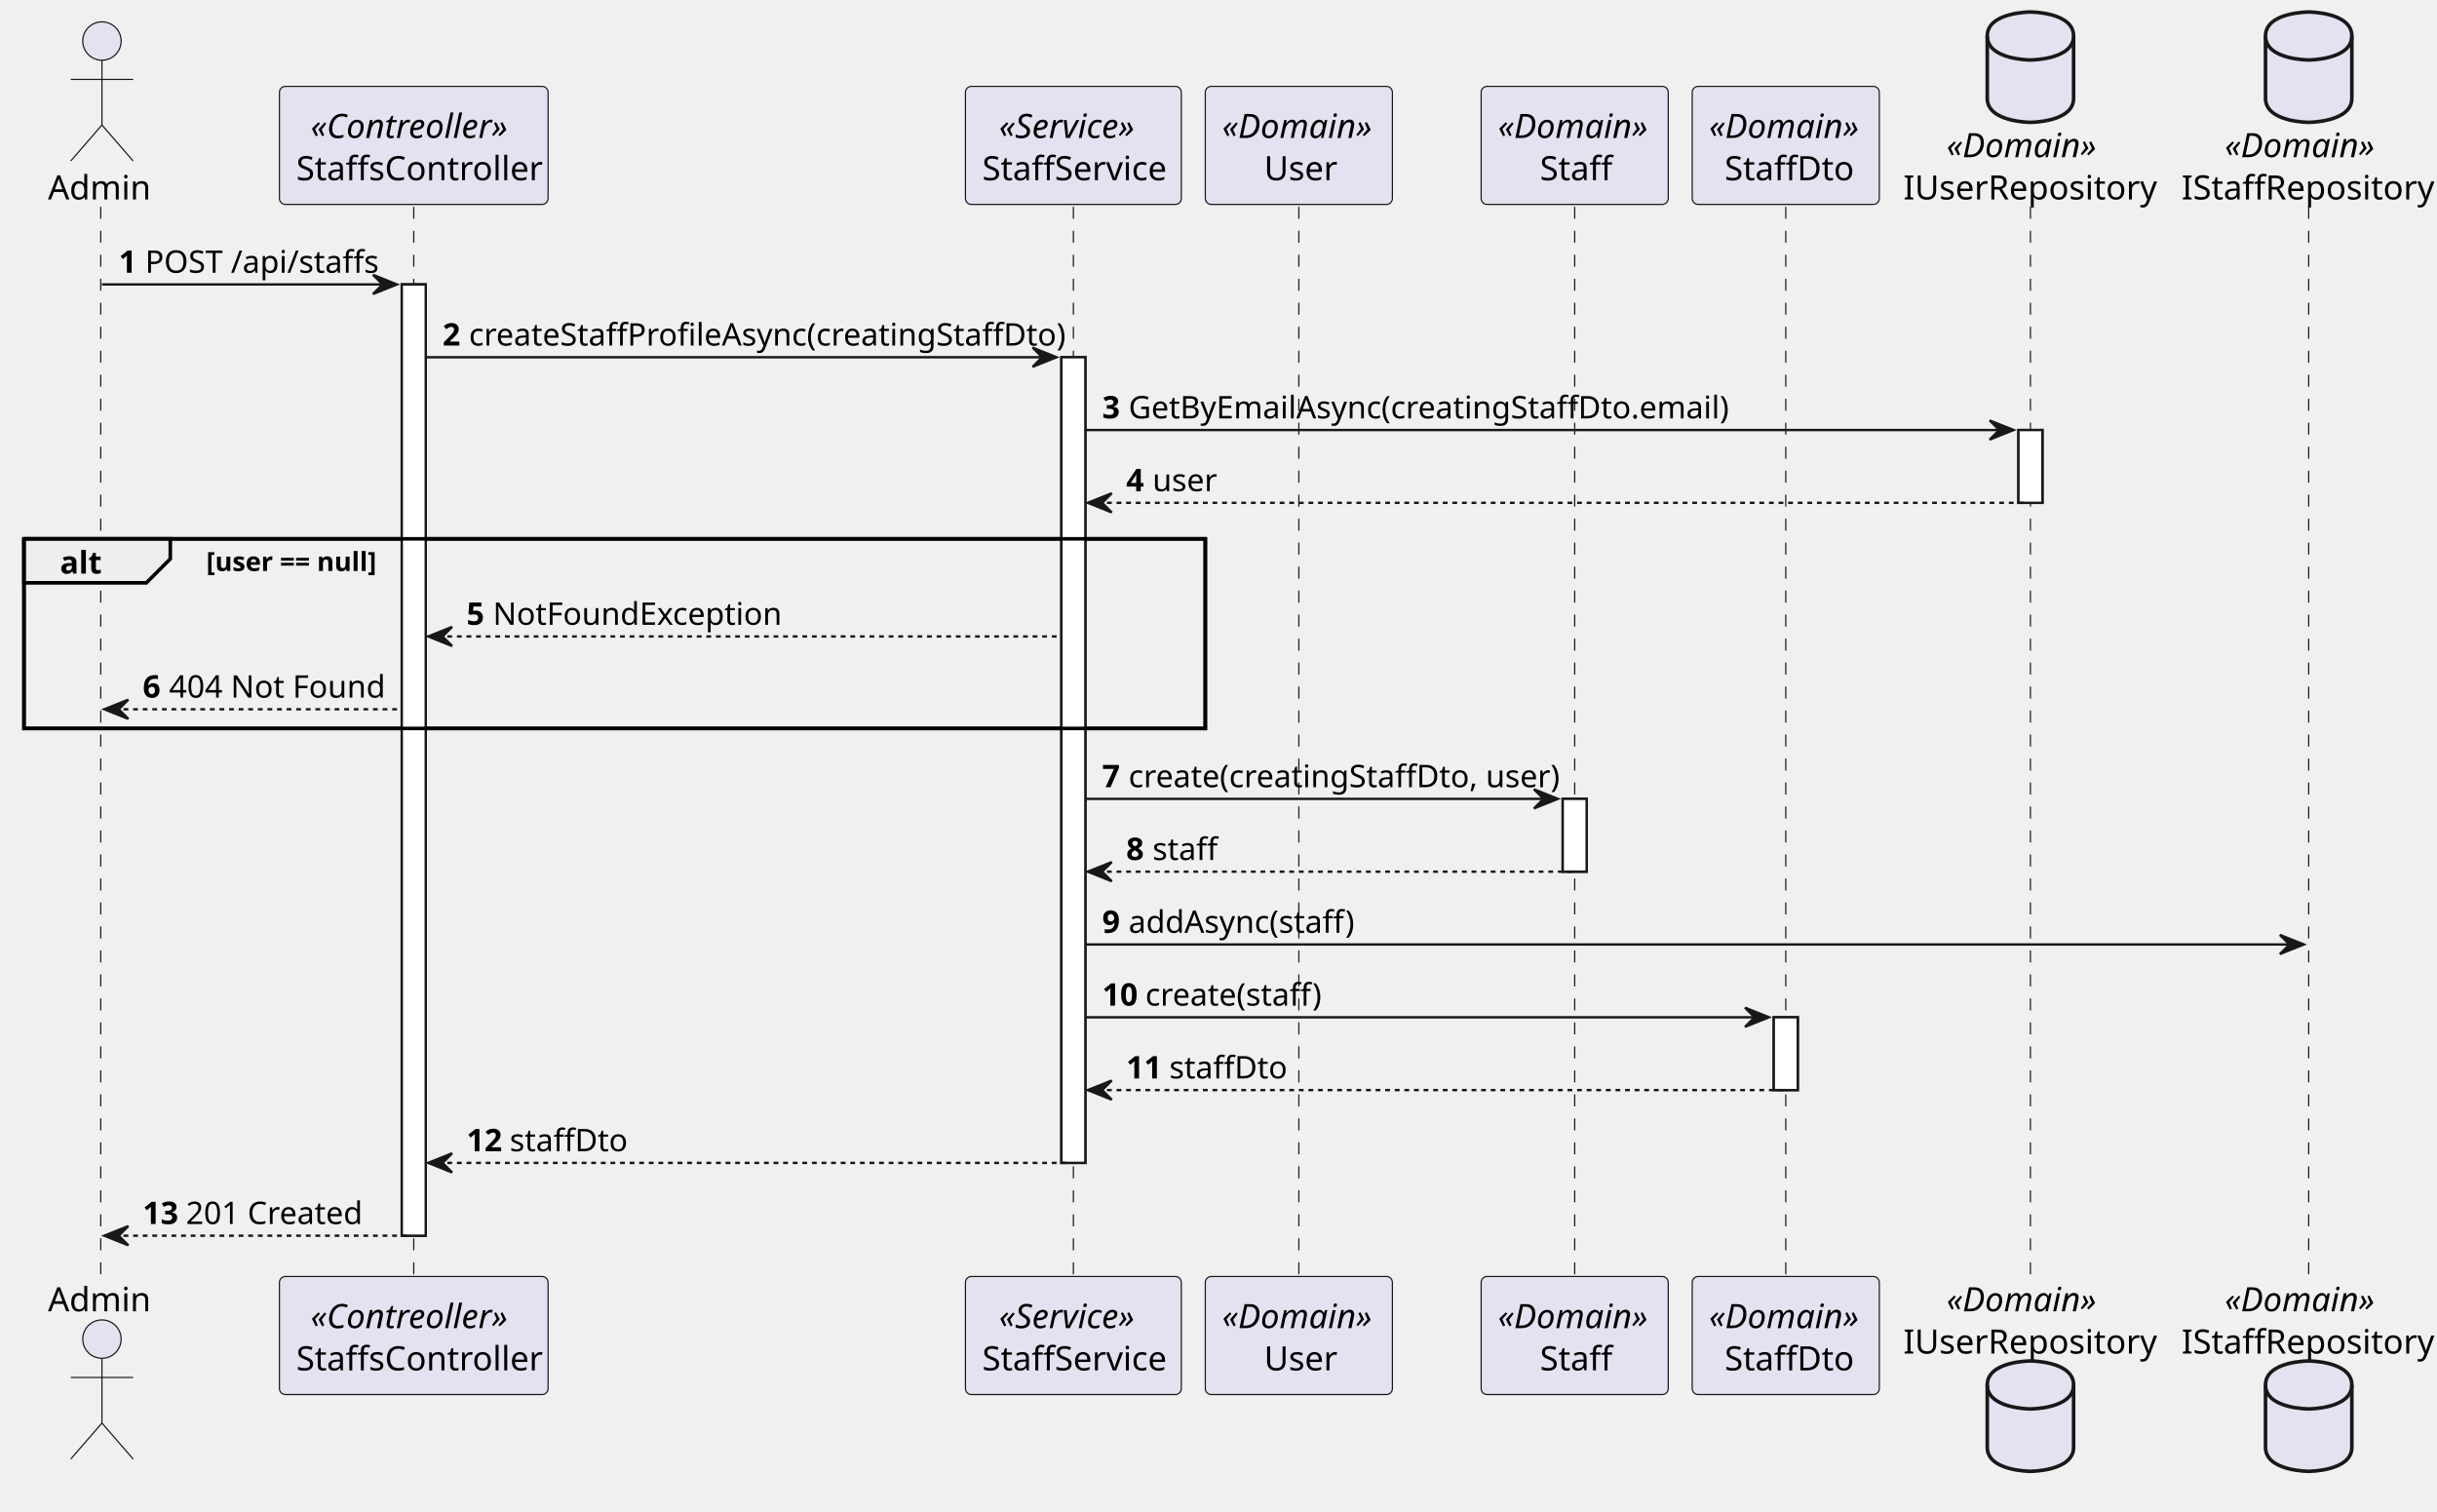
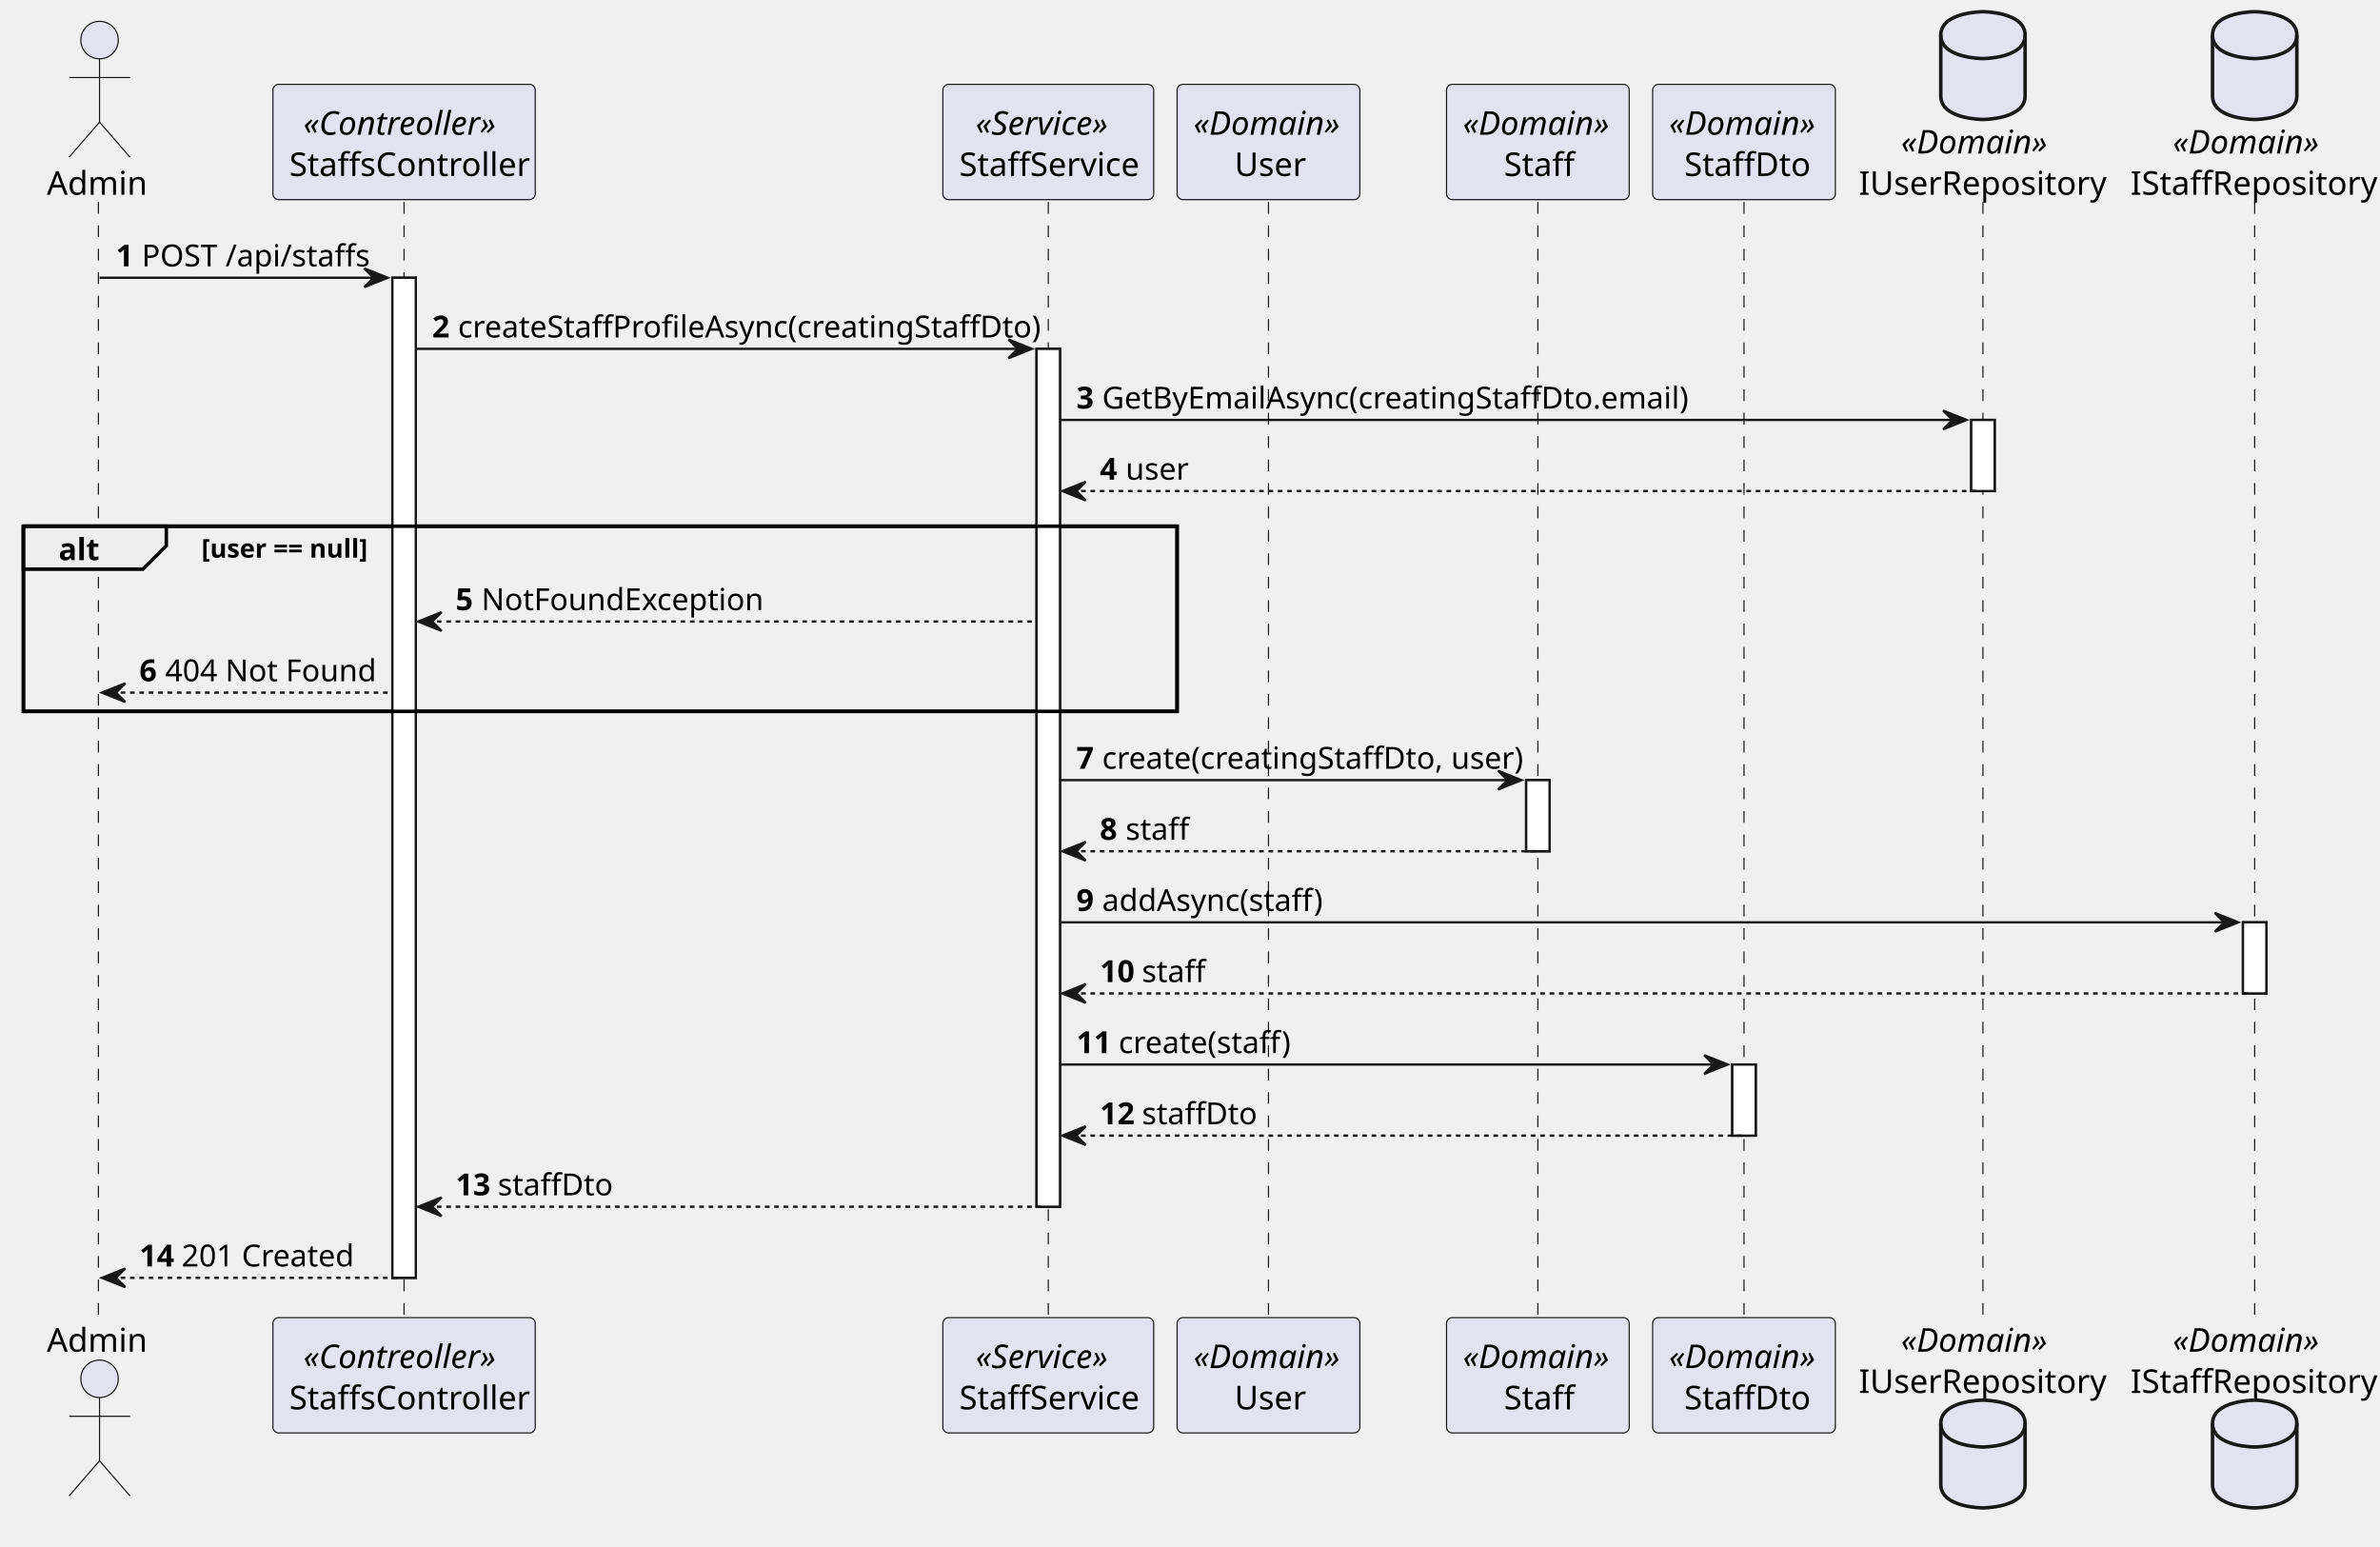
- <svg xmlns="http://www.w3.org/2000/svg" contentStyleType="text/css" height="630px" preserveAspectRatio="none" style="width:1016px;height:630px;background:#FFFFFF;" version="1.1" viewBox="0 0 1016 630" width="1016px" zoomAndPan="magnify">
+ <svg xmlns="http://www.w3.org/2000/svg" contentStyleType="text/css" height="660px" preserveAspectRatio="none" style="width:1016px;height:660px;background:#FFFFFF;" version="1.1" viewBox="0 0 1016 660" width="1016px" zoomAndPan="magnify">
  <defs />
  <g>
-     <rect fill="#FFFFFF" height="396.57" style="stroke:#181818;stroke-width:1.0;" width="10" x="167.5" y="118.57" />
-     <rect fill="#FFFFFF" height="335.867" style="stroke:#181818;stroke-width:1.0;" width="10" x="442.5" y="148.922" />
+     <rect fill="#FFFFFF" height="426.922" style="stroke:#181818;stroke-width:1.0;" width="10" x="167.5" y="118.57" />
+     <rect fill="#FFFFFF" height="366.219" style="stroke:#181818;stroke-width:1.0;" width="10" x="442.5" y="148.922" />
    <rect fill="#FFFFFF" height="30.352" style="stroke:#181818;stroke-width:1.0;" width="10" x="651.5" y="333.031" />
-     <rect fill="#FFFFFF" height="30.352" style="stroke:#181818;stroke-width:1.0;" width="10" x="739.5" y="424.086" />
+     <rect fill="#FFFFFF" height="30.352" style="stroke:#181818;stroke-width:1.0;" width="10" x="739.5" y="454.438" />
    <rect fill="#FFFFFF" height="30.352" style="stroke:#181818;stroke-width:1.0;" width="10" x="841.5" y="179.273" />
+     <rect fill="#FFFFFF" height="30.352" style="stroke:#181818;stroke-width:1.0;" width="10" x="957.5" y="393.734" />
    <rect fill="none" height="79.055" style="stroke:#000000;stroke-width:1.5;" width="492.5" x="10" y="224.625" />
-     <line style="stroke:#181818;stroke-width:0.5;stroke-dasharray:5.0,5.0;" x1="42" x2="42" y1="86.219" y2="533.141" />
-     <line style="stroke:#181818;stroke-width:0.5;stroke-dasharray:5.0,5.0;" x1="172.5" x2="172.5" y1="86.219" y2="533.141" />
-     <line style="stroke:#181818;stroke-width:0.5;stroke-dasharray:5.0,5.0;" x1="447.5" x2="447.5" y1="86.219" y2="533.141" />
-     <line style="stroke:#181818;stroke-width:0.5;stroke-dasharray:5.0,5.0;" x1="541.5" x2="541.5" y1="86.219" y2="533.141" />
-     <line style="stroke:#181818;stroke-width:0.5;stroke-dasharray:5.0,5.0;" x1="656.5" x2="656.5" y1="86.219" y2="533.141" />
-     <line style="stroke:#181818;stroke-width:0.5;stroke-dasharray:5.0,5.0;" x1="744.5" x2="744.5" y1="86.219" y2="533.141" />
-     <line style="stroke:#181818;stroke-width:0.5;stroke-dasharray:5.0,5.0;" x1="846.5" x2="846.5" y1="86.219" y2="533.141" />
-     <line style="stroke:#181818;stroke-width:0.5;stroke-dasharray:5.0,5.0;" x1="962.5" x2="962.5" y1="86.219" y2="533.141" />
+     <line style="stroke:#181818;stroke-width:0.5;stroke-dasharray:5.0,5.0;" x1="42" x2="42" y1="86.219" y2="563.492" />
+     <line style="stroke:#181818;stroke-width:0.5;stroke-dasharray:5.0,5.0;" x1="172.5" x2="172.5" y1="86.219" y2="563.492" />
+     <line style="stroke:#181818;stroke-width:0.5;stroke-dasharray:5.0,5.0;" x1="447.5" x2="447.5" y1="86.219" y2="563.492" />
+     <line style="stroke:#181818;stroke-width:0.5;stroke-dasharray:5.0,5.0;" x1="541.5" x2="541.5" y1="86.219" y2="563.492" />
+     <line style="stroke:#181818;stroke-width:0.5;stroke-dasharray:5.0,5.0;" x1="656.5" x2="656.5" y1="86.219" y2="563.492" />
+     <line style="stroke:#181818;stroke-width:0.5;stroke-dasharray:5.0,5.0;" x1="744.5" x2="744.5" y1="86.219" y2="563.492" />
+     <line style="stroke:#181818;stroke-width:0.5;stroke-dasharray:5.0,5.0;" x1="846.5" x2="846.5" y1="86.219" y2="563.492" />
+     <line style="stroke:#181818;stroke-width:0.5;stroke-dasharray:5.0,5.0;" x1="962.5" x2="962.5" y1="86.219" y2="563.492" />
    <text fill="#000000" font-family="sans-serif" font-size="14" lengthAdjust="spacing" textLength="39" x="20" y="83.143">Admin</text>
    <ellipse cx="42.5" cy="17.109" fill="#E2E2F0" rx="8" ry="8" style="stroke:#181818;stroke-width:0.5;" />
    <path d="M42.5,25.109 L42.5,52.109 M29.5,33.109 L55.5,33.109 M42.5,52.109 L29.5,67.109 M42.5,52.109 L55.5,67.109 " fill="none" style="stroke:#181818;stroke-width:0.5;" />
-     <text fill="#000000" font-family="sans-serif" font-size="14" lengthAdjust="spacing" textLength="39" x="20" y="546.674">Admin</text>
-     <ellipse cx="42.5" cy="558.25" fill="#E2E2F0" rx="8" ry="8" style="stroke:#181818;stroke-width:0.5;" />
-     <path d="M42.5,566.25 L42.5,593.25 M29.5,574.25 L55.5,574.25 M42.5,593.25 L29.5,608.25 M42.5,593.25 L55.5,608.25 " fill="none" style="stroke:#181818;stroke-width:0.5;" />
+     <text fill="#000000" font-family="sans-serif" font-size="14" lengthAdjust="spacing" textLength="39" x="20" y="577.025">Admin</text>
+     <ellipse cx="42.5" cy="588.602" fill="#E2E2F0" rx="8" ry="8" style="stroke:#181818;stroke-width:0.5;" />
+     <path d="M42.5,596.602 L42.5,623.602 M29.5,604.602 L55.5,604.602 M42.5,623.602 L29.5,638.602 M42.5,623.602 L55.5,638.602 " fill="none" style="stroke:#181818;stroke-width:0.5;" />
    <rect fill="#E2E2F0" height="49.219" rx="2.5" ry="2.5" style="stroke:#181818;stroke-width:0.5;" width="112" x="116.5" y="36" />
    <text fill="#000000" font-family="sans-serif" font-size="14" font-style="italic" lengthAdjust="spacing" textLength="86" x="129.5" y="57.533">«Contreoller»</text>
    <text fill="#000000" font-family="sans-serif" font-size="14" lengthAdjust="spacing" textLength="98" x="123.5" y="75.143">StaffsController</text>
-     <rect fill="#E2E2F0" height="49.219" rx="2.5" ry="2.5" style="stroke:#181818;stroke-width:0.5;" width="112" x="116.5" y="532.141" />
-     <text fill="#000000" font-family="sans-serif" font-size="14" font-style="italic" lengthAdjust="spacing" textLength="86" x="129.5" y="553.674">«Contreoller»</text>
-     <text fill="#000000" font-family="sans-serif" font-size="14" lengthAdjust="spacing" textLength="98" x="123.5" y="571.283">StaffsController</text>
+     <rect fill="#E2E2F0" height="49.219" rx="2.5" ry="2.5" style="stroke:#181818;stroke-width:0.5;" width="112" x="116.5" y="562.492" />
+     <text fill="#000000" font-family="sans-serif" font-size="14" font-style="italic" lengthAdjust="spacing" textLength="86" x="129.5" y="584.025">«Contreoller»</text>
+     <text fill="#000000" font-family="sans-serif" font-size="14" lengthAdjust="spacing" textLength="98" x="123.5" y="601.635">StaffsController</text>
    <rect fill="#E2E2F0" height="49.219" rx="2.5" ry="2.5" style="stroke:#181818;stroke-width:0.5;" width="90" x="402.5" y="36" />
    <text fill="#000000" font-family="sans-serif" font-size="14" font-style="italic" lengthAdjust="spacing" textLength="62" x="416.5" y="57.533">«Service»</text>
    <text fill="#000000" font-family="sans-serif" font-size="14" lengthAdjust="spacing" textLength="76" x="409.5" y="75.143">StaffService</text>
-     <rect fill="#E2E2F0" height="49.219" rx="2.5" ry="2.5" style="stroke:#181818;stroke-width:0.5;" width="90" x="402.5" y="532.141" />
-     <text fill="#000000" font-family="sans-serif" font-size="14" font-style="italic" lengthAdjust="spacing" textLength="62" x="416.5" y="553.674">«Service»</text>
-     <text fill="#000000" font-family="sans-serif" font-size="14" lengthAdjust="spacing" textLength="76" x="409.5" y="571.283">StaffService</text>
+     <rect fill="#E2E2F0" height="49.219" rx="2.5" ry="2.5" style="stroke:#181818;stroke-width:0.5;" width="90" x="402.5" y="562.492" />
+     <text fill="#000000" font-family="sans-serif" font-size="14" font-style="italic" lengthAdjust="spacing" textLength="62" x="416.5" y="584.025">«Service»</text>
+     <text fill="#000000" font-family="sans-serif" font-size="14" lengthAdjust="spacing" textLength="76" x="409.5" y="601.635">StaffService</text>
    <rect fill="#E2E2F0" height="49.219" rx="2.5" ry="2.5" style="stroke:#181818;stroke-width:0.5;" width="78" x="502.5" y="36" />
    <text fill="#000000" font-family="sans-serif" font-size="14" font-style="italic" lengthAdjust="spacing" textLength="64" x="509.5" y="57.533">«Domain»</text>
    <text fill="#000000" font-family="sans-serif" font-size="14" lengthAdjust="spacing" textLength="29" x="527" y="75.143">User</text>
-     <rect fill="#E2E2F0" height="49.219" rx="2.5" ry="2.5" style="stroke:#181818;stroke-width:0.5;" width="78" x="502.5" y="532.141" />
-     <text fill="#000000" font-family="sans-serif" font-size="14" font-style="italic" lengthAdjust="spacing" textLength="64" x="509.5" y="553.674">«Domain»</text>
-     <text fill="#000000" font-family="sans-serif" font-size="14" lengthAdjust="spacing" textLength="29" x="527" y="571.283">User</text>
+     <rect fill="#E2E2F0" height="49.219" rx="2.5" ry="2.5" style="stroke:#181818;stroke-width:0.5;" width="78" x="502.5" y="562.492" />
+     <text fill="#000000" font-family="sans-serif" font-size="14" font-style="italic" lengthAdjust="spacing" textLength="64" x="509.5" y="584.025">«Domain»</text>
+     <text fill="#000000" font-family="sans-serif" font-size="14" lengthAdjust="spacing" textLength="29" x="527" y="601.635">User</text>
    <rect fill="#E2E2F0" height="49.219" rx="2.5" ry="2.5" style="stroke:#181818;stroke-width:0.5;" width="78" x="617.5" y="36" />
    <text fill="#000000" font-family="sans-serif" font-size="14" font-style="italic" lengthAdjust="spacing" textLength="64" x="624.5" y="57.533">«Domain»</text>
    <text fill="#000000" font-family="sans-serif" font-size="14" lengthAdjust="spacing" textLength="29" x="642" y="75.143">Staff</text>
-     <rect fill="#E2E2F0" height="49.219" rx="2.5" ry="2.5" style="stroke:#181818;stroke-width:0.5;" width="78" x="617.5" y="532.141" />
-     <text fill="#000000" font-family="sans-serif" font-size="14" font-style="italic" lengthAdjust="spacing" textLength="64" x="624.5" y="553.674">«Domain»</text>
-     <text fill="#000000" font-family="sans-serif" font-size="14" lengthAdjust="spacing" textLength="29" x="642" y="571.283">Staff</text>
+     <rect fill="#E2E2F0" height="49.219" rx="2.5" ry="2.5" style="stroke:#181818;stroke-width:0.5;" width="78" x="617.5" y="562.492" />
+     <text fill="#000000" font-family="sans-serif" font-size="14" font-style="italic" lengthAdjust="spacing" textLength="64" x="624.5" y="584.025">«Domain»</text>
+     <text fill="#000000" font-family="sans-serif" font-size="14" lengthAdjust="spacing" textLength="29" x="642" y="601.635">Staff</text>
    <rect fill="#E2E2F0" height="49.219" rx="2.5" ry="2.5" style="stroke:#181818;stroke-width:0.5;" width="78" x="705.5" y="36" />
    <text fill="#000000" font-family="sans-serif" font-size="14" font-style="italic" lengthAdjust="spacing" textLength="64" x="712.5" y="57.533">«Domain»</text>
    <text fill="#000000" font-family="sans-serif" font-size="14" lengthAdjust="spacing" textLength="51" x="719" y="75.143">StaffDto</text>
-     <rect fill="#E2E2F0" height="49.219" rx="2.5" ry="2.5" style="stroke:#181818;stroke-width:0.5;" width="78" x="705.5" y="532.141" />
-     <text fill="#000000" font-family="sans-serif" font-size="14" font-style="italic" lengthAdjust="spacing" textLength="64" x="712.5" y="553.674">«Domain»</text>
-     <text fill="#000000" font-family="sans-serif" font-size="14" lengthAdjust="spacing" textLength="51" x="719" y="571.283">StaffDto</text>
+     <rect fill="#E2E2F0" height="49.219" rx="2.5" ry="2.5" style="stroke:#181818;stroke-width:0.5;" width="78" x="705.5" y="562.492" />
+     <text fill="#000000" font-family="sans-serif" font-size="14" font-style="italic" lengthAdjust="spacing" textLength="64" x="712.5" y="584.025">«Domain»</text>
+     <text fill="#000000" font-family="sans-serif" font-size="14" lengthAdjust="spacing" textLength="51" x="719" y="601.635">StaffDto</text>
    <text fill="#000000" font-family="sans-serif" font-size="14" font-style="italic" lengthAdjust="spacing" textLength="64" x="811.5" y="65.533">«Domain»</text>
    <text fill="#000000" font-family="sans-serif" font-size="14" lengthAdjust="spacing" textLength="100" x="793.5" y="83.143">IUserRepository</text>
    <path d="M828.5,15 C828.5,5 846.5,5 846.5,5 C846.5,5 864.5,5 864.5,15 L864.5,41 C864.5,51 846.5,51 846.5,51 C846.5,51 828.5,51 828.5,41 L828.5,15 " fill="#E2E2F0" style="stroke:#181818;stroke-width:1.5;" />
    <path d="M828.5,15 C828.5,25 846.5,25 846.5,25 C846.5,25 864.5,25 864.5,15 " fill="none" style="stroke:#181818;stroke-width:1.5;" />
-     <text fill="#000000" font-family="sans-serif" font-size="14" font-style="italic" lengthAdjust="spacing" textLength="64" x="811.5" y="546.674">«Domain»</text>
-     <text fill="#000000" font-family="sans-serif" font-size="14" lengthAdjust="spacing" textLength="100" x="793.5" y="564.283">IUserRepository</text>
-     <path d="M828.5,577.359 C828.5,567.359 846.5,567.359 846.5,567.359 C846.5,567.359 864.5,567.359 864.5,577.359 L864.5,603.359 C864.5,613.359 846.5,613.359 846.5,613.359 C846.5,613.359 828.5,613.359 828.5,603.359 L828.5,577.359 " fill="#E2E2F0" style="stroke:#181818;stroke-width:1.5;" />
-     <path d="M828.5,577.359 C828.5,587.359 846.5,587.359 846.5,587.359 C846.5,587.359 864.5,587.359 864.5,577.359 " fill="none" style="stroke:#181818;stroke-width:1.5;" />
+     <text fill="#000000" font-family="sans-serif" font-size="14" font-style="italic" lengthAdjust="spacing" textLength="64" x="811.5" y="577.025">«Domain»</text>
+     <text fill="#000000" font-family="sans-serif" font-size="14" lengthAdjust="spacing" textLength="100" x="793.5" y="594.635">IUserRepository</text>
+     <path d="M828.5,607.711 C828.5,597.711 846.5,597.711 846.5,597.711 C846.5,597.711 864.5,597.711 864.5,607.711 L864.5,633.711 C864.5,643.711 846.5,643.711 846.5,643.711 C846.5,643.711 828.5,643.711 828.5,633.711 L828.5,607.711 " fill="#E2E2F0" style="stroke:#181818;stroke-width:1.5;" />
+     <path d="M828.5,607.711 C828.5,617.711 846.5,617.711 846.5,617.711 C846.5,617.711 864.5,617.711 864.5,607.711 " fill="none" style="stroke:#181818;stroke-width:1.5;" />
    <text fill="#000000" font-family="sans-serif" font-size="14" font-style="italic" lengthAdjust="spacing" textLength="64" x="927.5" y="65.533">«Domain»</text>
    <text fill="#000000" font-family="sans-serif" font-size="14" lengthAdjust="spacing" textLength="100" x="909.5" y="83.143">IStaffRepository</text>
    <path d="M944.5,15 C944.5,5 962.5,5 962.5,5 C962.5,5 980.5,5 980.5,15 L980.5,41 C980.5,51 962.5,51 962.5,51 C962.5,51 944.5,51 944.5,41 L944.5,15 " fill="#E2E2F0" style="stroke:#181818;stroke-width:1.5;" />
    <path d="M944.5,15 C944.5,25 962.5,25 962.5,25 C962.5,25 980.5,25 980.5,15 " fill="none" style="stroke:#181818;stroke-width:1.5;" />
-     <text fill="#000000" font-family="sans-serif" font-size="14" font-style="italic" lengthAdjust="spacing" textLength="64" x="927.5" y="546.674">«Domain»</text>
-     <text fill="#000000" font-family="sans-serif" font-size="14" lengthAdjust="spacing" textLength="100" x="909.5" y="564.283">IStaffRepository</text>
-     <path d="M944.5,577.359 C944.5,567.359 962.5,567.359 962.5,567.359 C962.5,567.359 980.5,567.359 980.5,577.359 L980.5,603.359 C980.5,613.359 962.5,613.359 962.5,613.359 C962.5,613.359 944.5,613.359 944.5,603.359 L944.5,577.359 " fill="#E2E2F0" style="stroke:#181818;stroke-width:1.5;" />
-     <path d="M944.5,577.359 C944.5,587.359 962.5,587.359 962.5,587.359 C962.5,587.359 980.5,587.359 980.5,577.359 " fill="none" style="stroke:#181818;stroke-width:1.5;" />
-     <rect fill="#FFFFFF" height="396.57" style="stroke:#181818;stroke-width:1.0;" width="10" x="167.5" y="118.57" />
-     <rect fill="#FFFFFF" height="335.867" style="stroke:#181818;stroke-width:1.0;" width="10" x="442.5" y="148.922" />
+     <text fill="#000000" font-family="sans-serif" font-size="14" font-style="italic" lengthAdjust="spacing" textLength="64" x="927.5" y="577.025">«Domain»</text>
+     <text fill="#000000" font-family="sans-serif" font-size="14" lengthAdjust="spacing" textLength="100" x="909.5" y="594.635">IStaffRepository</text>
+     <path d="M944.5,607.711 C944.5,597.711 962.5,597.711 962.5,597.711 C962.5,597.711 980.5,597.711 980.5,607.711 L980.5,633.711 C980.5,643.711 962.5,643.711 962.5,643.711 C962.5,643.711 944.5,643.711 944.5,633.711 L944.5,607.711 " fill="#E2E2F0" style="stroke:#181818;stroke-width:1.5;" />
+     <path d="M944.5,607.711 C944.5,617.711 962.5,617.711 962.5,617.711 C962.5,617.711 980.5,617.711 980.5,607.711 " fill="none" style="stroke:#181818;stroke-width:1.5;" />
+     <rect fill="#FFFFFF" height="426.922" style="stroke:#181818;stroke-width:1.0;" width="10" x="167.5" y="118.57" />
+     <rect fill="#FFFFFF" height="366.219" style="stroke:#181818;stroke-width:1.0;" width="10" x="442.5" y="148.922" />
    <rect fill="#FFFFFF" height="30.352" style="stroke:#181818;stroke-width:1.0;" width="10" x="651.5" y="333.031" />
-     <rect fill="#FFFFFF" height="30.352" style="stroke:#181818;stroke-width:1.0;" width="10" x="739.5" y="424.086" />
+     <rect fill="#FFFFFF" height="30.352" style="stroke:#181818;stroke-width:1.0;" width="10" x="739.5" y="454.438" />
    <rect fill="#FFFFFF" height="30.352" style="stroke:#181818;stroke-width:1.0;" width="10" x="841.5" y="179.273" />
+     <rect fill="#FFFFFF" height="30.352" style="stroke:#181818;stroke-width:1.0;" width="10" x="957.5" y="393.734" />
    <polygon fill="#181818" points="155.5,114.57,165.5,118.57,155.5,122.57,159.5,118.57" style="stroke:#181818;stroke-width:1.0;" />
    <line style="stroke:#181818;stroke-width:1.0;" x1="42.5" x2="161.5" y1="118.57" y2="118.57" />
    <text fill="#000000" font-family="sans-serif" font-size="13" font-weight="bold" lengthAdjust="spacing" textLength="7" x="49.5" y="113.714">1</text>
    <text fill="#000000" font-family="sans-serif" font-size="13" lengthAdjust="spacing" textLength="95" x="60.5" y="113.714">POST /api/staffs</text>
    <polygon fill="#181818" points="430.5,144.922,440.5,148.922,430.5,152.922,434.5,148.922" style="stroke:#181818;stroke-width:1.0;" />
    <line style="stroke:#181818;stroke-width:1.0;" x1="177.5" x2="436.5" y1="148.922" y2="148.922" />
    <text fill="#000000" font-family="sans-serif" font-size="13" font-weight="bold" lengthAdjust="spacing" textLength="7" x="184.5" y="144.065">2</text>
    <text fill="#000000" font-family="sans-serif" font-size="13" lengthAdjust="spacing" textLength="235" x="195.5" y="144.065">createStaffProfileAsync(creatingStaffDto)</text>
    <polygon fill="#181818" points="829.5,175.273,839.5,179.273,829.5,183.273,833.5,179.273" style="stroke:#181818;stroke-width:1.0;" />
    <line style="stroke:#181818;stroke-width:1.0;" x1="452.5" x2="835.5" y1="179.273" y2="179.273" />
    <text fill="#000000" font-family="sans-serif" font-size="13" font-weight="bold" lengthAdjust="spacing" textLength="7" x="459.5" y="174.417">3</text>
    <text fill="#000000" font-family="sans-serif" font-size="13" lengthAdjust="spacing" textLength="242" x="470.5" y="174.417">GetByEmailAsync(creatingStaffDto.email)</text>
    <polygon fill="#181818" points="463.5,205.625,453.5,209.625,463.5,213.625,459.5,209.625" style="stroke:#181818;stroke-width:1.0;" />
    <line style="stroke:#181818;stroke-width:1.0;stroke-dasharray:2.0,2.0;" x1="457.5" x2="845.5" y1="209.625" y2="209.625" />
    <text fill="#000000" font-family="sans-serif" font-size="13" font-weight="bold" lengthAdjust="spacing" textLength="7" x="469.5" y="204.769">4</text>
    <text fill="#000000" font-family="sans-serif" font-size="13" lengthAdjust="spacing" textLength="25" x="480.5" y="204.769">user</text>
    <path d="M10,224.625 L71,224.625 L71,232.977 L61,242.977 L10,242.977 L10,224.625 " fill="#EEEEEE" style="stroke:#000000;stroke-width:1.5;" />
    <rect fill="none" height="79.055" style="stroke:#000000;stroke-width:1.5;" width="492.5" x="10" y="224.625" />
    <text fill="#000000" font-family="sans-serif" font-size="13" font-weight="bold" lengthAdjust="spacing" textLength="16" x="25" y="239.12">alt</text>
    <text fill="#000000" font-family="sans-serif" font-size="11" font-weight="bold" lengthAdjust="spacing" textLength="72" x="86" y="238.044">[user == null]</text>
    <polygon fill="#181818" points="188.5,261.328,178.5,265.328,188.5,269.328,184.5,265.328" style="stroke:#181818;stroke-width:1.0;" />
    <line style="stroke:#181818;stroke-width:1.0;stroke-dasharray:2.0,2.0;" x1="182.5" x2="441.5" y1="265.328" y2="265.328" />
    <text fill="#000000" font-family="sans-serif" font-size="13" font-weight="bold" lengthAdjust="spacing" textLength="7" x="194.5" y="260.472">5</text>
    <text fill="#000000" font-family="sans-serif" font-size="13" lengthAdjust="spacing" textLength="114" x="205.5" y="260.472">NotFoundException</text>
    <polygon fill="#181818" points="53.5,291.68,43.5,295.68,53.5,299.68,49.5,295.68" style="stroke:#181818;stroke-width:1.0;" />
    <line style="stroke:#181818;stroke-width:1.0;stroke-dasharray:2.0,2.0;" x1="47.5" x2="166.5" y1="295.68" y2="295.68" />
    <text fill="#000000" font-family="sans-serif" font-size="13" font-weight="bold" lengthAdjust="spacing" textLength="7" x="59.5" y="290.823">6</text>
    <text fill="#000000" font-family="sans-serif" font-size="13" lengthAdjust="spacing" textLength="85" x="70.5" y="290.823">404 Not Found</text>
    <polygon fill="#181818" points="639.5,329.031,649.5,333.031,639.5,337.031,643.5,333.031" style="stroke:#181818;stroke-width:1.0;" />
    <line style="stroke:#181818;stroke-width:1.0;" x1="452.5" x2="645.5" y1="333.031" y2="333.031" />
    <text fill="#000000" font-family="sans-serif" font-size="13" font-weight="bold" lengthAdjust="spacing" textLength="7" x="459.5" y="328.175">7</text>
    <text fill="#000000" font-family="sans-serif" font-size="13" lengthAdjust="spacing" textLength="169" x="470.5" y="328.175">create(creatingStaffDto, user)</text>
    <polygon fill="#181818" points="463.5,359.383,453.5,363.383,463.5,367.383,459.5,363.383" style="stroke:#181818;stroke-width:1.0;" />
    <line style="stroke:#181818;stroke-width:1.0;stroke-dasharray:2.0,2.0;" x1="457.5" x2="655.5" y1="363.383" y2="363.383" />
    <text fill="#000000" font-family="sans-serif" font-size="13" font-weight="bold" lengthAdjust="spacing" textLength="7" x="469.5" y="358.526">8</text>
    <text fill="#000000" font-family="sans-serif" font-size="13" lengthAdjust="spacing" textLength="24" x="480.5" y="358.526">staff</text>
-     <polygon fill="#181818" points="950.5,389.734,960.5,393.734,950.5,397.734,954.5,393.734" style="stroke:#181818;stroke-width:1.0;" />
-     <line style="stroke:#181818;stroke-width:1.0;" x1="452.5" x2="956.5" y1="393.734" y2="393.734" />
+     <polygon fill="#181818" points="945.5,389.734,955.5,393.734,945.5,397.734,949.5,393.734" style="stroke:#181818;stroke-width:1.0;" />
+     <line style="stroke:#181818;stroke-width:1.0;" x1="452.5" x2="951.5" y1="393.734" y2="393.734" />
    <text fill="#000000" font-family="sans-serif" font-size="13" font-weight="bold" lengthAdjust="spacing" textLength="7" x="459.5" y="388.878">9</text>
    <text fill="#000000" font-family="sans-serif" font-size="13" lengthAdjust="spacing" textLength="90" x="470.5" y="388.878">addAsync(staff)</text>
-     <polygon fill="#181818" points="727.5,420.086,737.5,424.086,727.5,428.086,731.5,424.086" style="stroke:#181818;stroke-width:1.0;" />
-     <line style="stroke:#181818;stroke-width:1.0;" x1="452.5" x2="733.5" y1="424.086" y2="424.086" />
-     <text fill="#000000" font-family="sans-serif" font-size="13" font-weight="bold" lengthAdjust="spacing" textLength="14" x="459.5" y="419.229">10</text>
-     <text fill="#000000" font-family="sans-serif" font-size="13" lengthAdjust="spacing" textLength="68" x="477.5" y="419.229">create(staff)</text>
-     <polygon fill="#181818" points="463.5,450.438,453.5,454.438,463.5,458.438,459.5,454.438" style="stroke:#181818;stroke-width:1.0;" />
-     <line style="stroke:#181818;stroke-width:1.0;stroke-dasharray:2.0,2.0;" x1="457.5" x2="743.5" y1="454.438" y2="454.438" />
-     <text fill="#000000" font-family="sans-serif" font-size="13" font-weight="bold" lengthAdjust="spacing" textLength="14" x="469.5" y="449.581">11</text>
-     <text fill="#000000" font-family="sans-serif" font-size="13" lengthAdjust="spacing" textLength="44" x="487.5" y="449.581">staffDto</text>
-     <polygon fill="#181818" points="188.5,480.789,178.5,484.789,188.5,488.789,184.5,484.789" style="stroke:#181818;stroke-width:1.0;" />
-     <line style="stroke:#181818;stroke-width:1.0;stroke-dasharray:2.0,2.0;" x1="182.5" x2="446.5" y1="484.789" y2="484.789" />
-     <text fill="#000000" font-family="sans-serif" font-size="13" font-weight="bold" lengthAdjust="spacing" textLength="14" x="194.5" y="479.933">12</text>
-     <text fill="#000000" font-family="sans-serif" font-size="13" lengthAdjust="spacing" textLength="44" x="212.5" y="479.933">staffDto</text>
-     <polygon fill="#181818" points="53.5,511.141,43.5,515.141,53.5,519.141,49.5,515.141" style="stroke:#181818;stroke-width:1.0;" />
-     <line style="stroke:#181818;stroke-width:1.0;stroke-dasharray:2.0,2.0;" x1="47.5" x2="171.5" y1="515.141" y2="515.141" />
-     <text fill="#000000" font-family="sans-serif" font-size="13" font-weight="bold" lengthAdjust="spacing" textLength="14" x="59.5" y="510.284">13</text>
-     <text fill="#000000" font-family="sans-serif" font-size="13" lengthAdjust="spacing" textLength="70" x="77.5" y="510.284">201 Created</text>
+     <polygon fill="#181818" points="463.5,420.086,453.5,424.086,463.5,428.086,459.5,424.086" style="stroke:#181818;stroke-width:1.0;" />
+     <line style="stroke:#181818;stroke-width:1.0;stroke-dasharray:2.0,2.0;" x1="457.5" x2="961.5" y1="424.086" y2="424.086" />
+     <text fill="#000000" font-family="sans-serif" font-size="13" font-weight="bold" lengthAdjust="spacing" textLength="14" x="469.5" y="419.229">10</text>
+     <text fill="#000000" font-family="sans-serif" font-size="13" lengthAdjust="spacing" textLength="24" x="487.5" y="419.229">staff</text>
+     <polygon fill="#181818" points="727.5,450.438,737.5,454.438,727.5,458.438,731.5,454.438" style="stroke:#181818;stroke-width:1.0;" />
+     <line style="stroke:#181818;stroke-width:1.0;" x1="452.5" x2="733.5" y1="454.438" y2="454.438" />
+     <text fill="#000000" font-family="sans-serif" font-size="13" font-weight="bold" lengthAdjust="spacing" textLength="14" x="459.5" y="449.581">11</text>
+     <text fill="#000000" font-family="sans-serif" font-size="13" lengthAdjust="spacing" textLength="68" x="477.5" y="449.581">create(staff)</text>
+     <polygon fill="#181818" points="463.5,480.789,453.5,484.789,463.5,488.789,459.5,484.789" style="stroke:#181818;stroke-width:1.0;" />
+     <line style="stroke:#181818;stroke-width:1.0;stroke-dasharray:2.0,2.0;" x1="457.5" x2="743.5" y1="484.789" y2="484.789" />
+     <text fill="#000000" font-family="sans-serif" font-size="13" font-weight="bold" lengthAdjust="spacing" textLength="14" x="469.5" y="479.933">12</text>
+     <text fill="#000000" font-family="sans-serif" font-size="13" lengthAdjust="spacing" textLength="44" x="487.5" y="479.933">staffDto</text>
+     <polygon fill="#181818" points="188.5,511.141,178.5,515.141,188.5,519.141,184.5,515.141" style="stroke:#181818;stroke-width:1.0;" />
+     <line style="stroke:#181818;stroke-width:1.0;stroke-dasharray:2.0,2.0;" x1="182.5" x2="446.5" y1="515.141" y2="515.141" />
+     <text fill="#000000" font-family="sans-serif" font-size="13" font-weight="bold" lengthAdjust="spacing" textLength="14" x="194.5" y="510.284">13</text>
+     <text fill="#000000" font-family="sans-serif" font-size="13" lengthAdjust="spacing" textLength="44" x="212.5" y="510.284">staffDto</text>
+     <polygon fill="#181818" points="53.5,541.492,43.5,545.492,53.5,549.492,49.5,545.492" style="stroke:#181818;stroke-width:1.0;" />
+     <line style="stroke:#181818;stroke-width:1.0;stroke-dasharray:2.0,2.0;" x1="47.5" x2="171.5" y1="545.492" y2="545.492" />
+     <text fill="#000000" font-family="sans-serif" font-size="13" font-weight="bold" lengthAdjust="spacing" textLength="14" x="59.5" y="540.636">14</text>
+     <text fill="#000000" font-family="sans-serif" font-size="13" lengthAdjust="spacing" textLength="70" x="77.5" y="540.636">201 Created</text>
  </g>
</svg>
